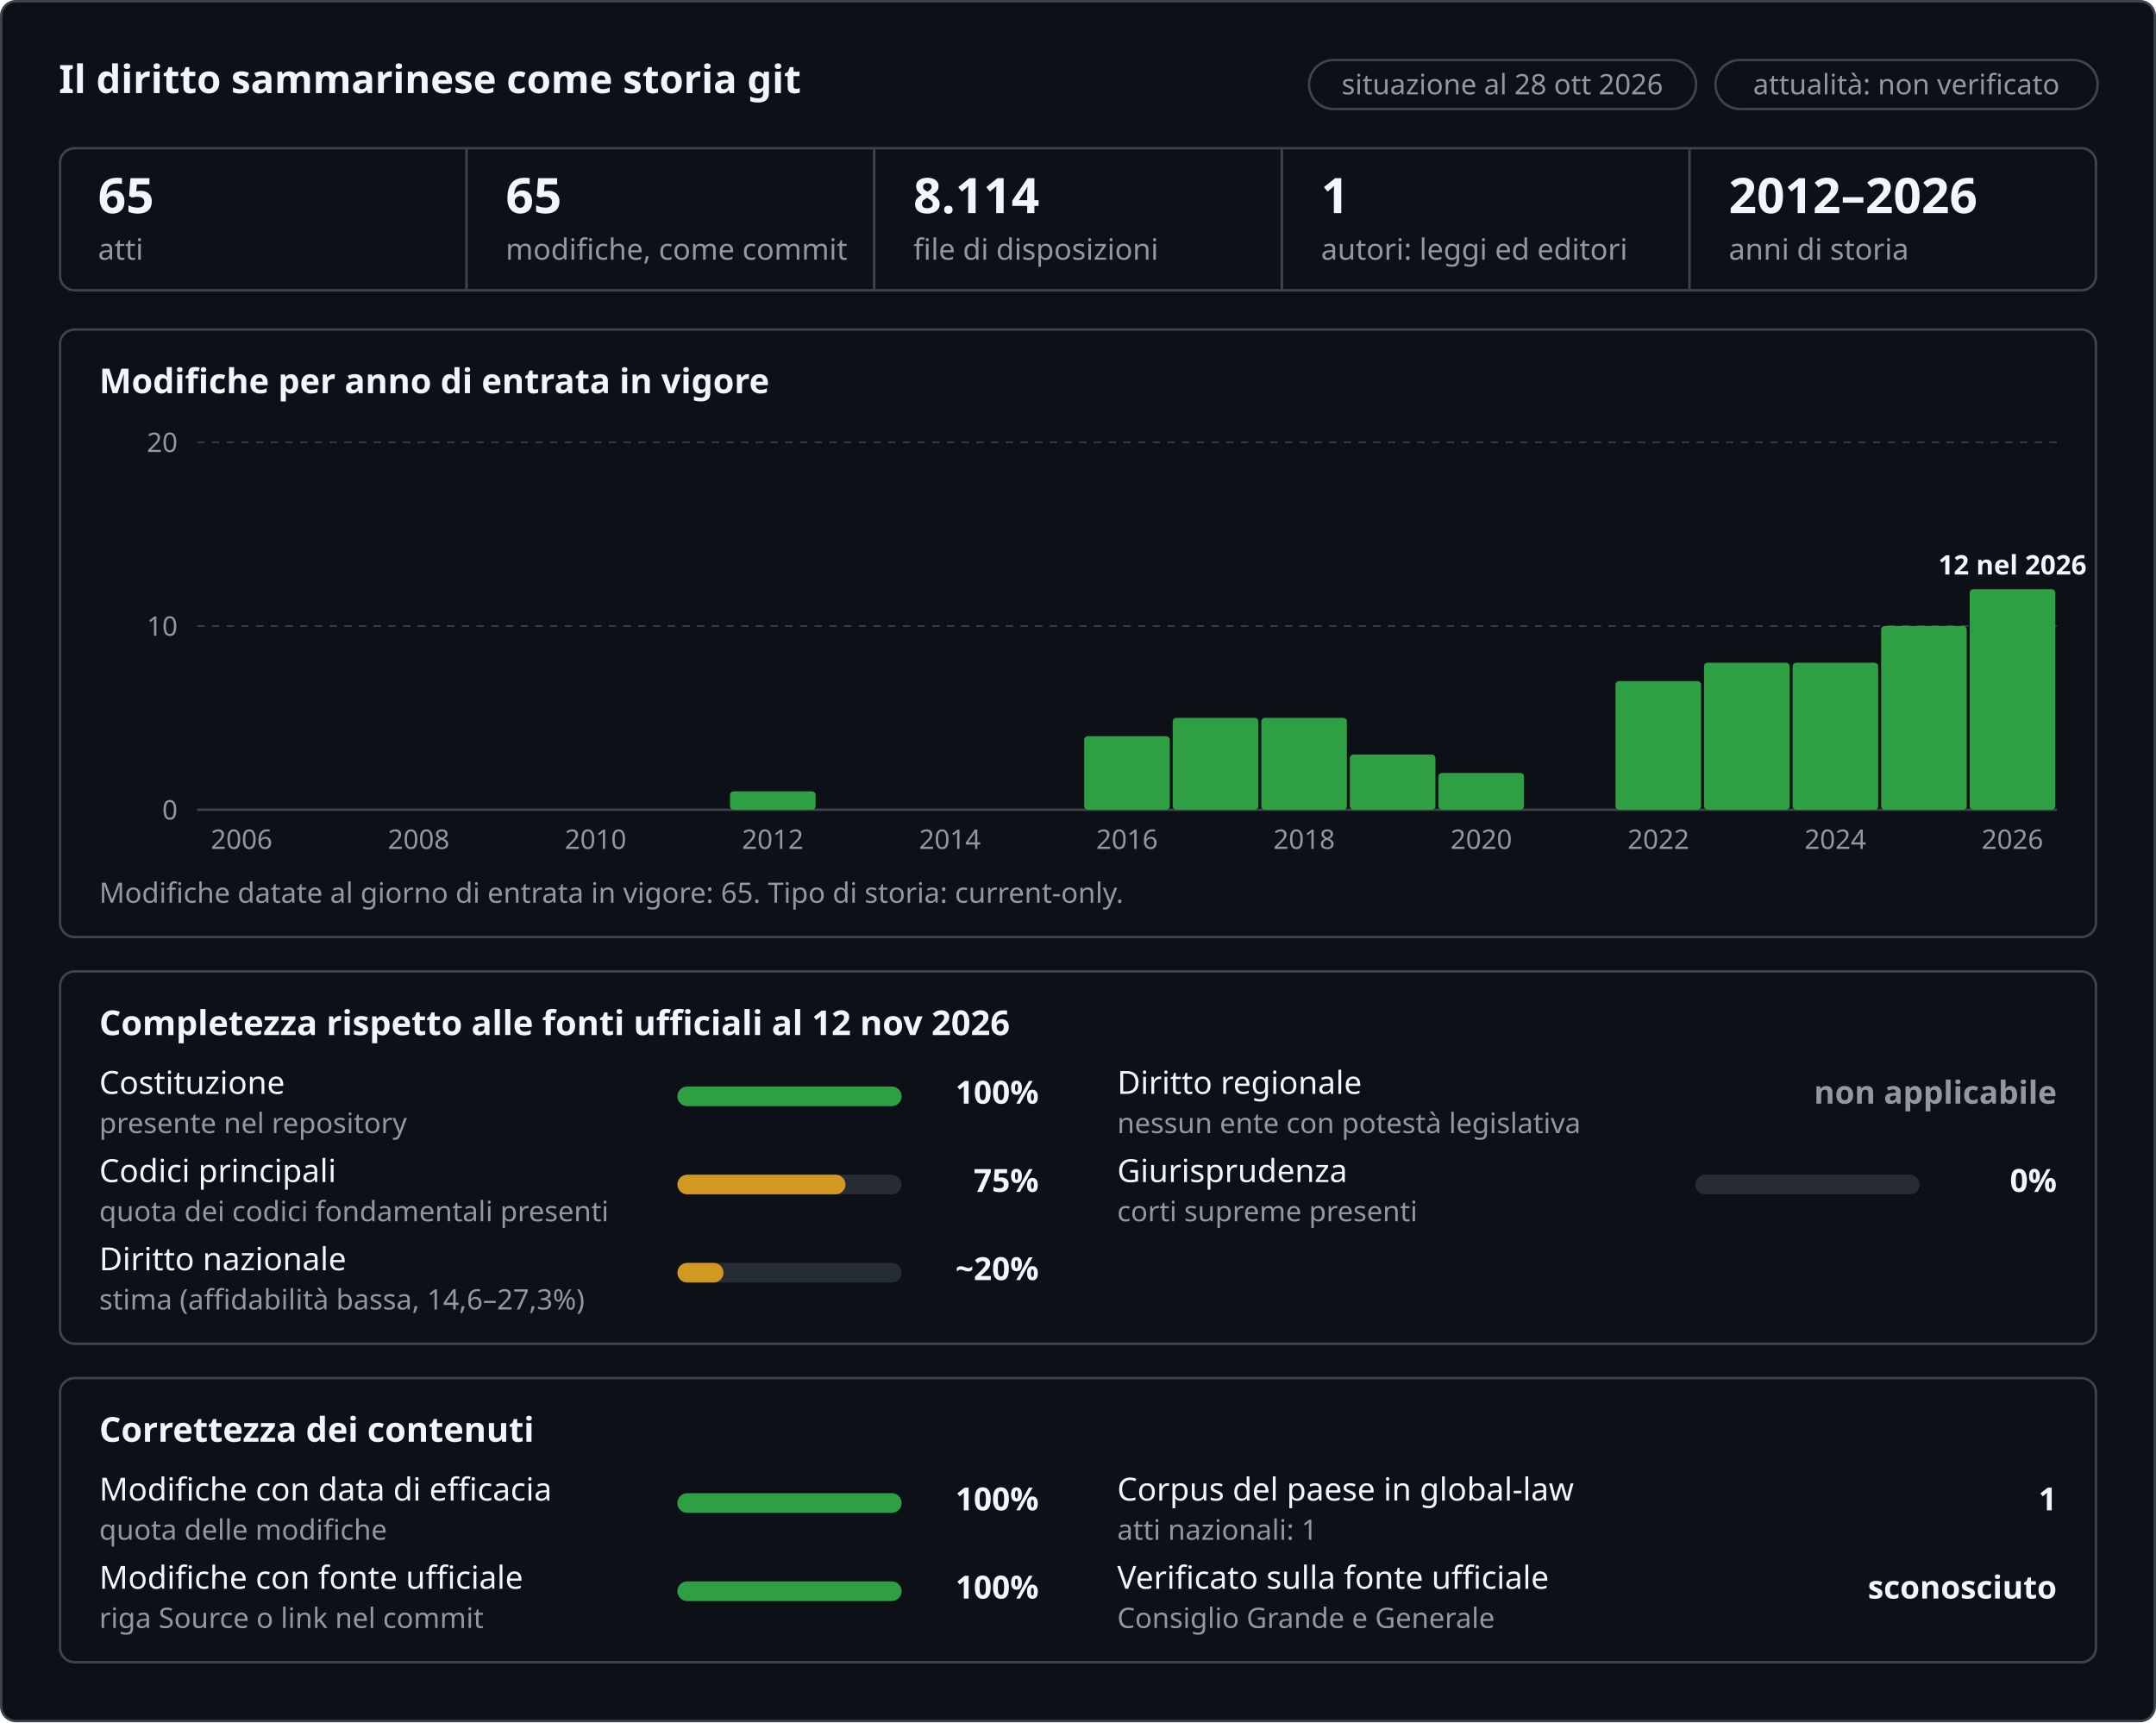
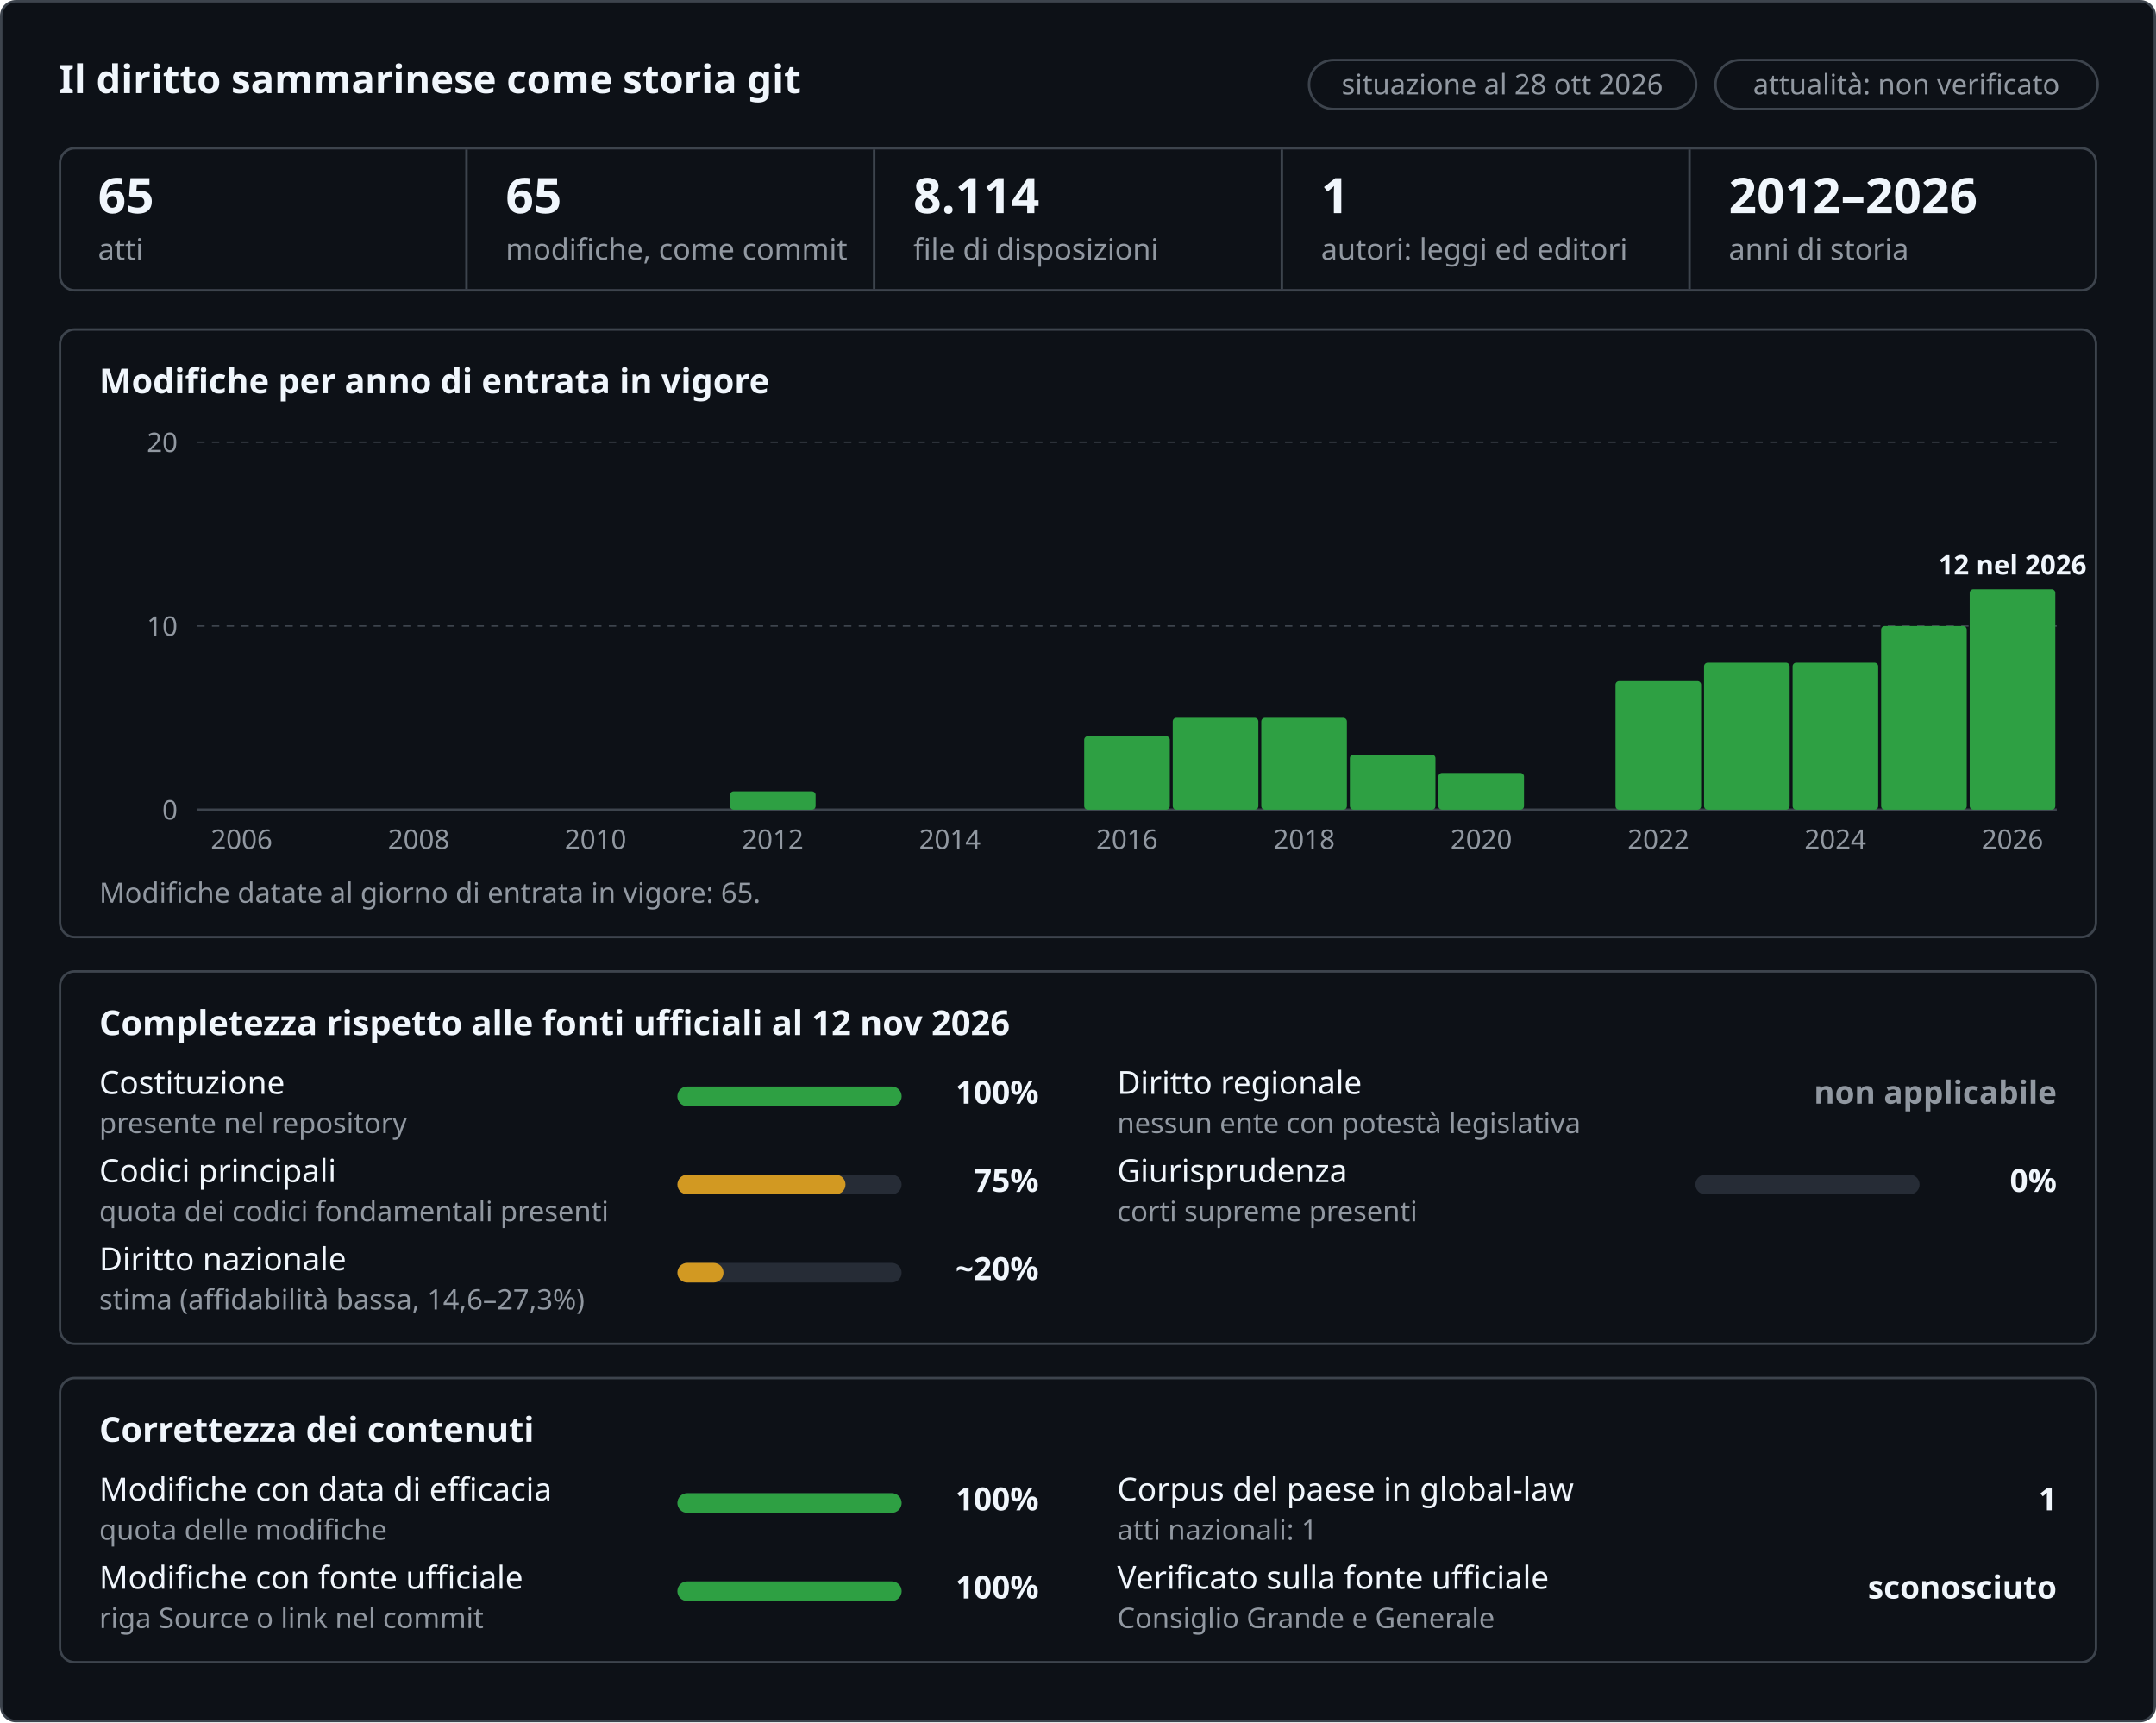
<svg xmlns="http://www.w3.org/2000/svg" width="880" height="703" viewBox="0 0 880 703" font-family="-apple-system,BlinkMacSystemFont,Segoe UI,Noto Sans,Helvetica,Arial,sans-serif">
  <rect x="0.5" y="0.5" width="879" height="702" rx="6" fill="#0d1117" stroke="#3d444d" />
  <text x="24" y="38" font-size="16" font-weight="600" fill="#f0f6fc">Il diritto sammarinese come storia git</text>
  <rect x="534.3" y="24.5" width="158" height="20" rx="10" fill="none" stroke="#3d444d" />
  <text x="613.2" y="38.5" font-size="11.5" font-weight="500" text-anchor="middle" fill="#9198a1">situazione al 28 ott 2026</text>
  <rect x="700.2" y="24.5" width="156" height="20" rx="10" fill="none" stroke="#3d444d" />
  <text x="778.1" y="38.5" font-size="11.5" font-weight="500" text-anchor="middle" fill="#9198a1">attualità: non verificato</text>
  <rect x="24.5" y="60.5" width="831" height="58" rx="6" fill="#0d1117" stroke="#3d444d" />
  <text x="40.0" y="87" font-size="20" font-weight="600" fill="#f0f6fc">65</text>
  <text x="40.0" y="106" font-size="12" fill="#9198a1">atti</text>
  <line x1="190.4" y1="61" x2="190.4" y2="118" stroke="#3d444d" />
  <text x="206.4" y="87" font-size="20" font-weight="600" fill="#f0f6fc">65</text>
  <text x="206.4" y="106" font-size="12" fill="#9198a1">modifiche, come commit</text>
  <line x1="356.8" y1="61" x2="356.8" y2="118" stroke="#3d444d" />
  <text x="372.8" y="87" font-size="20" font-weight="600" fill="#f0f6fc">8.114</text>
  <text x="372.8" y="106" font-size="12" fill="#9198a1">file di disposizioni</text>
  <line x1="523.2" y1="61" x2="523.2" y2="118" stroke="#3d444d" />
  <text x="539.2" y="87" font-size="20" font-weight="600" fill="#f0f6fc">1</text>
  <text x="539.2" y="106" font-size="12" fill="#9198a1">autori: leggi ed editori</text>
  <line x1="689.6" y1="61" x2="689.6" y2="118" stroke="#3d444d" />
  <text x="705.6" y="87" font-size="20" font-weight="600" fill="#f0f6fc">2012–2026</text>
  <text x="705.6" y="106" font-size="12" fill="#9198a1">anni di storia</text>
  <rect x="24.5" y="134.5" width="831" height="248" rx="6" fill="#0d1117" stroke="#3d444d" />
  <text x="40.5" y="160.5" font-size="14" font-weight="600" fill="#f0f6fc">Modifiche per anno di entrata in vigore</text>
  <line x1="80.5" y1="330.5" x2="839.5" y2="330.5" stroke="#3d444d" stroke-width="1" />
  <text x="72.5" y="334.5" font-size="11" text-anchor="end" fill="#9198a1">0</text>
  <line x1="80.5" y1="255.5" x2="839.5" y2="255.5" stroke="#3d444d" stroke-width="0.6" stroke-dasharray="3 3" />
  <text x="72.5" y="259.5" font-size="11" text-anchor="end" fill="#9198a1">10</text>
  <line x1="80.5" y1="180.5" x2="839.5" y2="180.5" stroke="#3d444d" stroke-width="0.6" stroke-dasharray="3 3" />
  <text x="72.5" y="184.5" font-size="11" text-anchor="end" fill="#9198a1">20</text>
  <text x="98.6" y="346.5" font-size="11" text-anchor="middle" fill="#9198a1">2006</text>
  <text x="170.9" y="346.5" font-size="11" text-anchor="middle" fill="#9198a1">2008</text>
  <text x="243.1" y="346.5" font-size="11" text-anchor="middle" fill="#9198a1">2010</text>
  <rect x="297.96" y="323.0" width="34.94" height="7.5" rx="1.5" fill="#2ea043" />
  <text x="315.4" y="346.5" font-size="11" text-anchor="middle" fill="#9198a1">2012</text>
  <text x="387.7" y="346.5" font-size="11" text-anchor="middle" fill="#9198a1">2014</text>
  <rect x="442.53" y="300.5" width="34.94" height="30.0" rx="1.5" fill="#2ea043" />
  <text x="460.0" y="346.5" font-size="11" text-anchor="middle" fill="#9198a1">2016</text>
  <rect x="478.67" y="293.0" width="34.94" height="37.5" rx="1.5" fill="#2ea043" />
  <rect x="514.81" y="293.0" width="34.94" height="37.5" rx="1.5" fill="#2ea043" />
  <text x="532.3" y="346.5" font-size="11" text-anchor="middle" fill="#9198a1">2018</text>
  <rect x="550.96" y="308.0" width="34.94" height="22.5" rx="1.5" fill="#2ea043" />
  <rect x="587.10" y="315.5" width="34.94" height="15.0" rx="1.5" fill="#2ea043" />
  <text x="604.6" y="346.5" font-size="11" text-anchor="middle" fill="#9198a1">2020</text>
  <rect x="659.39" y="278.0" width="34.94" height="52.5" rx="1.5" fill="#2ea043" />
  <text x="676.9" y="346.5" font-size="11" text-anchor="middle" fill="#9198a1">2022</text>
  <rect x="695.53" y="270.5" width="34.94" height="60.0" rx="1.5" fill="#2ea043" />
  <rect x="731.67" y="270.5" width="34.94" height="60.0" rx="1.5" fill="#2ea043" />
  <text x="749.1" y="346.5" font-size="11" text-anchor="middle" fill="#9198a1">2024</text>
  <rect x="767.81" y="255.5" width="34.94" height="75.0" rx="1.5" fill="#2ea043" />
  <rect x="803.96" y="240.5" width="34.94" height="90.0" rx="1.5" fill="#2ea043" />
  <text x="821.4" y="346.5" font-size="11" text-anchor="middle" fill="#9198a1">2026</text>
  <text x="821.4" y="234.5" font-size="11" font-weight="600" text-anchor="middle" fill="#f0f6fc">12 nel 2026</text>
-   <text x="40.5" y="368.5" font-size="11.5" fill="#9198a1">Modifiche datate al giorno di entrata in vigore: 65. Tipo di storia: current-only.</text>
+   <text x="40.5" y="368.5" font-size="11.5" fill="#9198a1">Modifiche datate al giorno di entrata in vigore: 65.</text>
  <rect x="24.5" y="396.5" width="831" height="152" rx="6" fill="#0d1117" stroke="#3d444d" />
  <text x="40.5" y="422.5" font-size="14" font-weight="600" fill="#f0f6fc">Completezza rispetto alle fonti ufficiali al 12 nov 2026</text>
  <text x="40.5" y="446.5" font-size="13" fill="#f0f6fc">Costituzione</text>
  <text x="40.5" y="462.5" font-size="11.5" fill="#9198a1">presente nel repository</text>
  <g>
    <rect x="276.5" y="443.5" width="91.5" height="8" rx="4" fill="#262c36" />
    <rect x="276.5" y="443.5" width="91.5" height="8" rx="4" fill="#2ea043" />
  </g>
  <text x="424.0" y="450.5" font-size="13" font-weight="600" text-anchor="end" fill="#f0f6fc">100%</text>
  <text x="40.5" y="482.5" font-size="13" fill="#f0f6fc">Codici principali</text>
  <text x="40.5" y="498.5" font-size="11.5" fill="#9198a1">quota dei codici fondamentali presenti</text>
  <g>
    <rect x="276.5" y="479.5" width="91.5" height="8" rx="4" fill="#262c36" />
    <rect x="276.5" y="479.5" width="68.6" height="8" rx="4" fill="#d29922" />
  </g>
  <text x="424.0" y="486.5" font-size="13" font-weight="600" text-anchor="end" fill="#f0f6fc">75%</text>
  <text x="40.5" y="518.5" font-size="13" fill="#f0f6fc">Diritto nazionale</text>
  <text x="40.5" y="534.5" font-size="11.5" fill="#9198a1">stima (affidabilità bassa, 14,6–27,3%)</text>
  <g>
    <rect x="276.5" y="515.5" width="91.5" height="8" rx="4" fill="#262c36" />
    <rect x="276.5" y="515.5" width="18.8" height="8" rx="4" fill="#d29922" />
  </g>
  <text x="424.0" y="522.5" font-size="13" font-weight="600" text-anchor="end" fill="#f0f6fc">~20%</text>
  <text x="456.0" y="446.5" font-size="13" fill="#f0f6fc">Diritto regionale</text>
  <text x="456.0" y="462.5" font-size="11.5" fill="#9198a1">nessun ente con potestà legislativa</text>
  <text x="839.5" y="450.5" font-size="13" font-weight="600" text-anchor="end" fill="#9198a1">non applicabile</text>
  <text x="456.0" y="482.5" font-size="13" fill="#f0f6fc">Giurisprudenza</text>
  <text x="456.0" y="498.5" font-size="11.5" fill="#9198a1">corti supreme presenti</text>
  <g>
    <rect x="692.0" y="479.5" width="91.5" height="8" rx="4" fill="#262c36" />
  </g>
  <text x="839.5" y="486.5" font-size="13" font-weight="600" text-anchor="end" fill="#f0f6fc">0%</text>
  <rect x="24.5" y="562.5" width="831" height="116" rx="6" fill="#0d1117" stroke="#3d444d" />
  <text x="40.5" y="588.5" font-size="14" font-weight="600" fill="#f0f6fc">Correttezza dei contenuti</text>
  <text x="40.5" y="612.5" font-size="13" fill="#f0f6fc">Modifiche con data di efficacia</text>
  <text x="40.5" y="628.5" font-size="11.5" fill="#9198a1">quota delle modifiche</text>
  <g>
    <rect x="276.5" y="609.5" width="91.5" height="8" rx="4" fill="#262c36" />
    <rect x="276.5" y="609.5" width="91.5" height="8" rx="4" fill="#2ea043" />
  </g>
  <text x="424.0" y="616.5" font-size="13" font-weight="600" text-anchor="end" fill="#f0f6fc">100%</text>
  <text x="40.5" y="648.5" font-size="13" fill="#f0f6fc">Modifiche con fonte ufficiale</text>
  <text x="40.5" y="664.5" font-size="11.5" fill="#9198a1">riga Source o link nel commit</text>
  <g>
    <rect x="276.5" y="645.5" width="91.5" height="8" rx="4" fill="#262c36" />
    <rect x="276.5" y="645.5" width="91.5" height="8" rx="4" fill="#2ea043" />
  </g>
  <text x="424.0" y="652.5" font-size="13" font-weight="600" text-anchor="end" fill="#f0f6fc">100%</text>
  <text x="456.0" y="612.5" font-size="13" fill="#f0f6fc">Corpus del paese in global-law</text>
  <text x="456.0" y="628.5" font-size="11.5" fill="#9198a1">atti nazionali: 1</text>
  <text x="839.5" y="616.5" font-size="13" font-weight="600" text-anchor="end" fill="#f0f6fc">1</text>
  <text x="456.0" y="648.5" font-size="13" fill="#f0f6fc">Verificato sulla fonte ufficiale</text>
  <text x="456.0" y="664.5" font-size="11.5" fill="#9198a1">Consiglio Grande e Generale</text>
  <text x="839.5" y="652.5" font-size="13" font-weight="600" text-anchor="end" fill="#f0f6fc">sconosciuto</text>
</svg>
